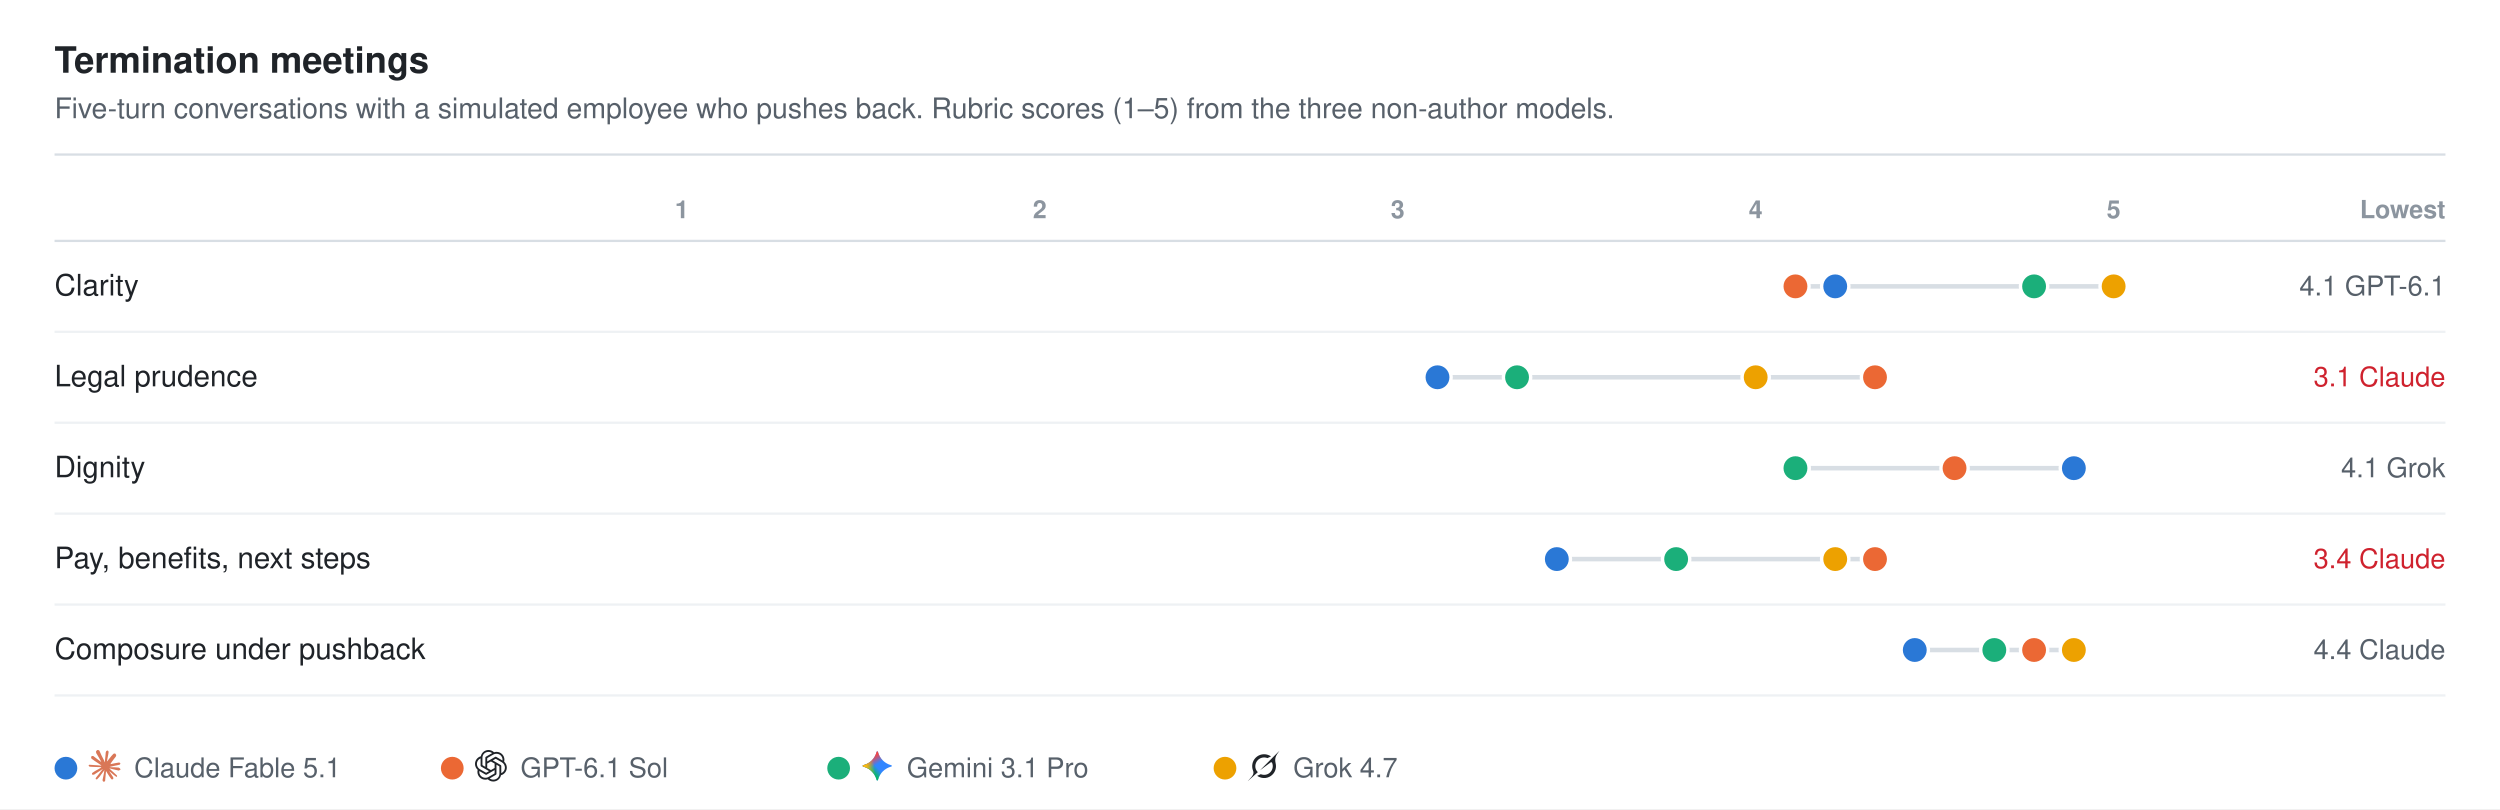
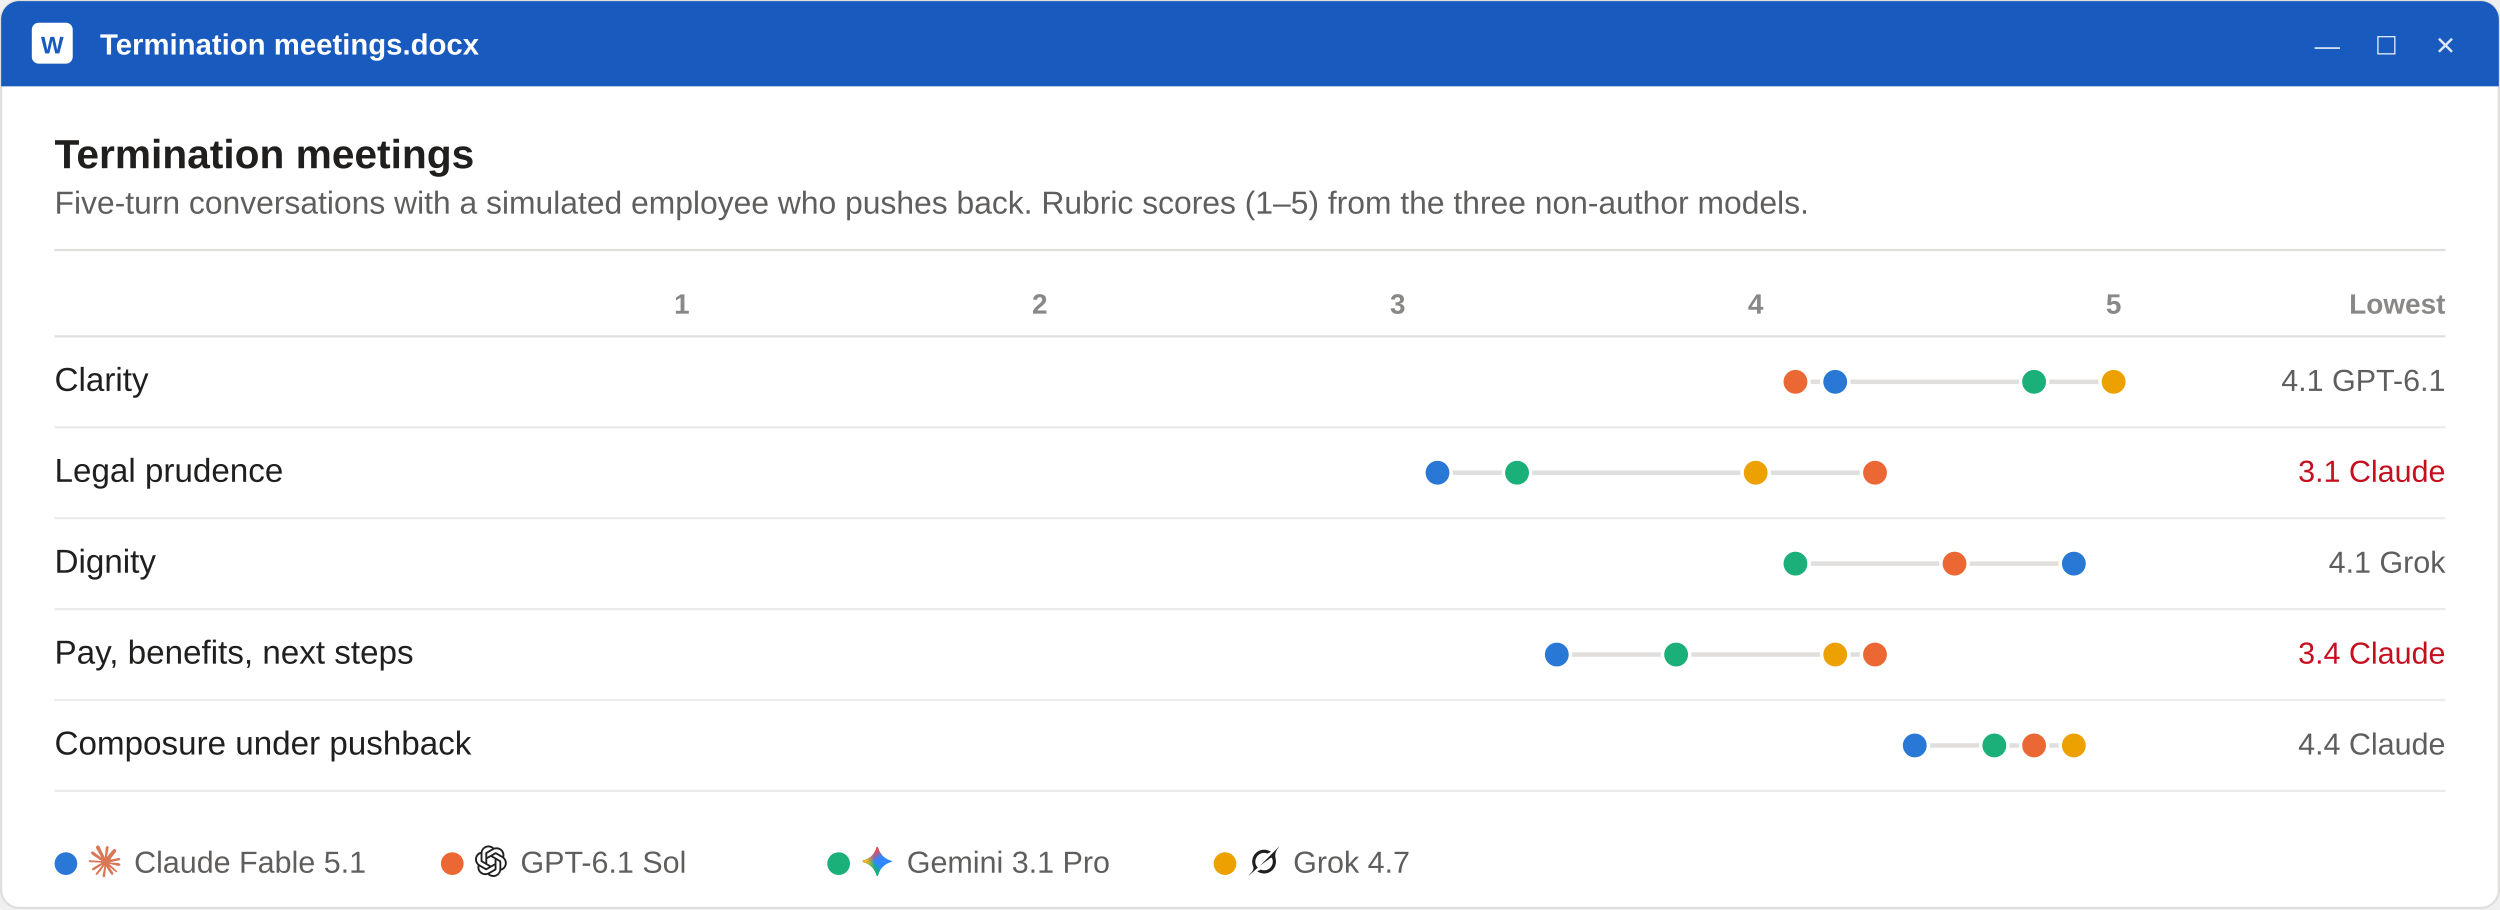
- <svg xmlns="http://www.w3.org/2000/svg" xmlns:xlink="http://www.w3.org/1999/xlink" width="1100" height="356" viewBox="0 0 1100 356" role="img" aria-label="Termination meetings">
+ <svg xmlns="http://www.w3.org/2000/svg" xmlns:xlink="http://www.w3.org/1999/xlink" width="1100" height="400" viewBox="0 0 1100 400" role="img" aria-label="Termination meetings">
  <defs>
    <symbol id="logo-claude" viewBox="0 0 24 24">
      <path d="M4.709 15.955l4.72-2.647.08-.23-.08-.128H9.2l-.79-.048-2.698-.073-2.339-.097-2.266-.122-.571-.121L0 11.784l.055-.352.48-.321.686.06 1.52.103 2.278.158 1.652.097 2.449.255h.389l.055-.157-.134-.098-.103-.097-2.358-1.596-2.552-1.688-1.336-.972-.724-.491-.364-.462-.158-1.008.656-.722.881.06.225.061.893.686 1.908 1.476 2.491 1.833.365.304.145-.103.019-.073-.164-.274-1.355-2.446-1.446-2.49-.644-1.032-.17-.619a2.97 2.97 0 01-.104-.729L6.283.134 6.696 0l.996.134.42.364.62 1.414 1.002 2.229 1.555 3.03.456.898.243.832.091.255h.158V9.01l.128-1.706.237-2.095.23-2.695.08-.76.376-.91.747-.492.584.28.48.685-.067.444-.286 1.851-.559 2.903-.364 1.942h.212l.243-.242.985-1.306 1.652-2.064.73-.82.85-.904.547-.431h1.033l.76 1.129-.34 1.166-1.064 1.347-.881 1.142-1.264 1.7-.79 1.36.073.11.188-.02 2.856-.606 1.543-.28 1.841-.315.833.388.091.395-.328.807-1.969.486-2.309.462-3.439.813-.042.03.049.061 1.549.146.662.036h1.622l3.02.225.79.522.474.638-.079.485-1.215.62-1.64-.389-3.829-.91-1.312-.329h-.182v.11l1.093 1.068 2.006 1.81 2.509 2.33.127.578-.322.455-.34-.049-2.205-1.657-.851-.747-1.926-1.62h-.128v.17l.444.649 2.345 3.521.122 1.08-.17.353-.608.213-.668-.122-1.374-1.925-1.415-2.167-1.143-1.943-.14.08-.674 7.254-.316.37-.729.28-.607-.461-.322-.747.322-1.476.389-1.924.315-1.53.286-1.9.17-.632-.012-.042-.14.018-1.434 1.967-2.18 2.945-1.726 1.845-.414.164-.717-.37.067-.662.401-.589 2.388-3.036 1.44-1.882.93-1.086-.006-.158h-.055L4.132 18.56l-1.13.146-.487-.456.061-.746.231-.243 1.908-1.312-.006.006z" fill="#D97757" fill-rule="nonzero" />
    </symbol>
    <symbol id="logo-gpt" viewBox="0 0 24 24">
-       <g fill="#1f2328" fill-rule="evenodd">
+       <g fill="#201f1e" fill-rule="evenodd">
        <path d="M9.205 8.658v-2.26c0-.19.072-.333.238-.428l4.543-2.616c.619-.357 1.356-.523 2.117-.523 2.854 0 4.662 2.212 4.662 4.566 0 .167 0 .357-.024.547l-4.71-2.759a.797.797 0 00-.856 0l-5.97 3.473zm10.609 8.8V12.06c0-.333-.143-.57-.429-.737l-5.97-3.473 1.95-1.118a.433.433 0 01.476 0l4.543 2.617c1.309.76 2.189 2.378 2.189 3.948 0 1.808-1.07 3.473-2.76 4.163zM7.802 12.703l-1.95-1.142c-.167-.095-.239-.238-.239-.428V5.899c0-2.545 1.95-4.472 4.591-4.472 1 0 1.927.333 2.712.928L8.23 5.067c-.285.166-.428.404-.428.737v6.898zM12 15.128l-2.795-1.57v-3.33L12 8.658l2.795 1.57v3.33L12 15.128zm1.796 7.23c-1 0-1.927-.332-2.712-.927l4.686-2.712c.285-.166.428-.404.428-.737v-6.898l1.974 1.142c.167.095.238.238.238.428v5.233c0 2.545-1.974 4.472-4.614 4.472zm-5.637-5.303l-4.544-2.617c-1.308-.761-2.188-2.378-2.188-3.948A4.482 4.482 0 014.21 6.327v5.423c0 .333.143.571.428.738l5.947 3.449-1.95 1.118a.432.432 0 01-.476 0zm-.262 3.9c-2.688 0-4.662-2.021-4.662-4.519 0-.19.024-.38.047-.57l4.686 2.71c.286.167.571.167.856 0l5.97-3.448v2.26c0 .19-.07.333-.237.428l-4.543 2.616c-.619.357-1.356.523-2.117.523zm5.899 2.83a5.947 5.947 0 005.827-4.756C22.287 18.339 24 15.84 24 13.296c0-1.665-.713-3.282-1.998-4.448.119-.5.19-.999.19-1.498 0-3.401-2.759-5.947-5.946-5.947-.642 0-1.26.095-1.88.31A5.962 5.962 0 0010.205 0a5.947 5.947 0 00-5.827 4.757C1.713 5.447 0 7.945 0 10.49c0 1.666.713 3.283 1.998 4.448-.119.5-.19 1-.19 1.499 0 3.401 2.759 5.946 5.946 5.946.642 0 1.26-.095 1.88-.309a5.96 5.96 0 004.162 1.713z" />
      </g>
    </symbol>
    <symbol id="logo-gemini" viewBox="0 0 24 24">
      <path d="M20.616 10.835a14.147 14.147 0 01-4.45-3.001 14.111 14.111 0 01-3.678-6.452.503.503 0 00-.975 0 14.134 14.134 0 01-3.679 6.452 14.155 14.155 0 01-4.45 3.001c-.65.28-1.318.505-2.002.678a.502.502 0 000 .975c.684.172 1.35.397 2.002.677a14.147 14.147 0 014.45 3.001 14.112 14.112 0 013.679 6.453.502.502 0 00.975 0c.172-.685.397-1.351.677-2.003a14.145 14.145 0 013.001-4.45 14.113 14.113 0 016.453-3.678.503.503 0 000-.975 13.245 13.245 0 01-2.003-.678z" fill="#3186FF" />
      <path d="M20.616 10.835a14.147 14.147 0 01-4.45-3.001 14.111 14.111 0 01-3.678-6.452.503.503 0 00-.975 0 14.134 14.134 0 01-3.679 6.452 14.155 14.155 0 01-4.45 3.001c-.65.28-1.318.505-2.002.678a.502.502 0 000 .975c.684.172 1.35.397 2.002.677a14.147 14.147 0 014.45 3.001 14.112 14.112 0 013.679 6.453.502.502 0 00.975 0c.172-.685.397-1.351.677-2.003a14.145 14.145 0 013.001-4.45 14.113 14.113 0 016.453-3.678.503.503 0 000-.975 13.245 13.245 0 01-2.003-.678z" fill="url(#lobe-icons-gemini-0-_R_0_)" />
      <path d="M20.616 10.835a14.147 14.147 0 01-4.45-3.001 14.111 14.111 0 01-3.678-6.452.503.503 0 00-.975 0 14.134 14.134 0 01-3.679 6.452 14.155 14.155 0 01-4.45 3.001c-.65.28-1.318.505-2.002.678a.502.502 0 000 .975c.684.172 1.35.397 2.002.677a14.147 14.147 0 014.45 3.001 14.112 14.112 0 013.679 6.453.502.502 0 00.975 0c.172-.685.397-1.351.677-2.003a14.145 14.145 0 013.001-4.45 14.113 14.113 0 016.453-3.678.503.503 0 000-.975 13.245 13.245 0 01-2.003-.678z" fill="url(#lobe-icons-gemini-1-_R_0_)" />
      <path d="M20.616 10.835a14.147 14.147 0 01-4.45-3.001 14.111 14.111 0 01-3.678-6.452.503.503 0 00-.975 0 14.134 14.134 0 01-3.679 6.452 14.155 14.155 0 01-4.45 3.001c-.65.28-1.318.505-2.002.678a.502.502 0 000 .975c.684.172 1.35.397 2.002.677a14.147 14.147 0 014.45 3.001 14.112 14.112 0 013.679 6.453.502.502 0 00.975 0c.172-.685.397-1.351.677-2.003a14.145 14.145 0 013.001-4.45 14.113 14.113 0 016.453-3.678.503.503 0 000-.975 13.245 13.245 0 01-2.003-.678z" fill="url(#lobe-icons-gemini-2-_R_0_)" />
      <defs>
        <linearGradient gradientUnits="userSpaceOnUse" id="lobe-icons-gemini-0-_R_0_" x1="7" x2="11" y1="15.5" y2="12">
          <stop stop-color="#08B962" />
          <stop offset="1" stop-color="#08B962" stop-opacity="0" />
        </linearGradient>
        <linearGradient gradientUnits="userSpaceOnUse" id="lobe-icons-gemini-1-_R_0_" x1="8" x2="11.5" y1="5.5" y2="11">
          <stop stop-color="#F94543" />
          <stop offset="1" stop-color="#F94543" stop-opacity="0" />
        </linearGradient>
        <linearGradient gradientUnits="userSpaceOnUse" id="lobe-icons-gemini-2-_R_0_" x1="3.5" x2="17.5" y1="13.5" y2="12">
          <stop stop-color="#FABC12" />
          <stop offset=".46" stop-color="#FABC12" stop-opacity="0" />
        </linearGradient>
      </defs>
    </symbol>
    <symbol id="logo-grok" viewBox="0 0 24 24">
-       <g fill="#1f2328" fill-rule="evenodd">
+       <g fill="#201f1e" fill-rule="evenodd">
        <path d="M9.27 15.29l7.978-5.897c.391-.29.95-.177 1.137.272.98 2.369.542 5.215-1.41 7.169-1.951 1.954-4.667 2.382-7.149 1.406l-2.711 1.257c3.889 2.661 8.611 2.003 11.562-.953 2.341-2.344 3.066-5.539 2.388-8.42l.006.007c-.983-4.232.242-5.924 2.75-9.383.06-.082.12-.164.179-.248l-3.301 3.305v-.01L9.267 15.292M7.623 16.723c-2.792-2.67-2.31-6.801.071-9.184 1.761-1.763 4.647-2.483 7.166-1.425l2.705-1.25a7.808 7.808 0 00-1.829-1A8.975 8.975 0 005.984 5.83c-2.533 2.536-3.33 6.436-1.962 9.764 1.022 2.487-.653 4.246-2.34 6.022-.599.63-1.199 1.259-1.682 1.925l7.62-6.815" />
      </g>
    </symbol>
  </defs>
-   <rect width="1100" height="356" fill="#ffffff" />
-   <text x="24.0" y="32.0" font-family="-apple-system,BlinkMacSystemFont,'Segoe UI','Helvetica Neue',Helvetica,Arial,sans-serif" font-size="16" font-weight="600" fill="#1f2328" text-anchor="start">Termination meetings</text>
-   <text x="24.0" y="52.0" font-family="-apple-system,BlinkMacSystemFont,'Segoe UI','Helvetica Neue',Helvetica,Arial,sans-serif" font-size="12.5" font-weight="400" fill="#57606a" text-anchor="start">Five-turn conversations with a simulated employee who pushes back. Rubric scores (1–5) from the three non-author models.</text>
-   <line x1="24.0" x2="1076.0" y1="68.0" y2="68.0" stroke="#d8dee4" stroke-width="1" />
-   <text x="300.0" y="96.0" font-family="-apple-system,BlinkMacSystemFont,'Segoe UI','Helvetica Neue',Helvetica,Arial,sans-serif" font-size="11" font-weight="600" fill="#8c959f" text-anchor="middle">1</text>
-   <text x="457.5" y="96.0" font-family="-apple-system,BlinkMacSystemFont,'Segoe UI','Helvetica Neue',Helvetica,Arial,sans-serif" font-size="11" font-weight="600" fill="#8c959f" text-anchor="middle">2</text>
-   <text x="615.0" y="96.0" font-family="-apple-system,BlinkMacSystemFont,'Segoe UI','Helvetica Neue',Helvetica,Arial,sans-serif" font-size="11" font-weight="600" fill="#8c959f" text-anchor="middle">3</text>
-   <text x="772.5" y="96.0" font-family="-apple-system,BlinkMacSystemFont,'Segoe UI','Helvetica Neue',Helvetica,Arial,sans-serif" font-size="11" font-weight="600" fill="#8c959f" text-anchor="middle">4</text>
-   <text x="930.0" y="96.0" font-family="-apple-system,BlinkMacSystemFont,'Segoe UI','Helvetica Neue',Helvetica,Arial,sans-serif" font-size="11" font-weight="600" fill="#8c959f" text-anchor="middle">5</text>
-   <text x="1076.0" y="96.0" font-family="-apple-system,BlinkMacSystemFont,'Segoe UI','Helvetica Neue',Helvetica,Arial,sans-serif" font-size="11" font-weight="600" fill="#8c959f" text-anchor="end">Lowest</text>
-   <line x1="24.0" x2="1076.0" y1="106.0" y2="106.0" stroke="#d8dee4" stroke-width="1" />
-   <text x="24.0" y="130.0" font-family="-apple-system,BlinkMacSystemFont,'Segoe UI','Helvetica Neue',Helvetica,Arial,sans-serif" font-size="13" font-weight="400" fill="#1f2328" text-anchor="start">Clarity</text>
-   <line x1="790.0" x2="930.0" y1="126.0" y2="126.0" stroke="#d8dee4" stroke-width="2" />
-   <circle cx="790.0" cy="126.0" r="6" fill="#eb6834" stroke="#ffffff" stroke-width="1.5" />
-   <circle cx="807.5" cy="126.0" r="6" fill="#2a78d6" stroke="#ffffff" stroke-width="1.5" />
-   <circle cx="895.0" cy="126.0" r="6" fill="#1baf7a" stroke="#ffffff" stroke-width="1.5" />
-   <circle cx="930.0" cy="126.0" r="6" fill="#eda100" stroke="#ffffff" stroke-width="1.5" />
-   <text x="1076.0" y="130.0" font-family="-apple-system,BlinkMacSystemFont,'Segoe UI','Helvetica Neue',Helvetica,Arial,sans-serif" font-size="12" font-weight="400" fill="#57606a" text-anchor="end">4.1  GPT-6.1</text>
-   <line x1="24.0" x2="1076.0" y1="146.0" y2="146.0" stroke="#eef1f4" stroke-width="1" />
-   <text x="24.0" y="170.0" font-family="-apple-system,BlinkMacSystemFont,'Segoe UI','Helvetica Neue',Helvetica,Arial,sans-serif" font-size="13" font-weight="400" fill="#1f2328" text-anchor="start">Legal prudence</text>
-   <line x1="632.5" x2="825.0" y1="166.0" y2="166.0" stroke="#d8dee4" stroke-width="2" />
-   <circle cx="632.5" cy="166.0" r="6" fill="#2a78d6" stroke="#ffffff" stroke-width="1.5" />
-   <circle cx="667.5" cy="166.0" r="6" fill="#1baf7a" stroke="#ffffff" stroke-width="1.5" />
-   <circle cx="772.5" cy="166.0" r="6" fill="#eda100" stroke="#ffffff" stroke-width="1.5" />
-   <circle cx="825.0" cy="166.0" r="6" fill="#eb6834" stroke="#ffffff" stroke-width="1.5" />
-   <text x="1076.0" y="170.0" font-family="-apple-system,BlinkMacSystemFont,'Segoe UI','Helvetica Neue',Helvetica,Arial,sans-serif" font-size="12" font-weight="400" fill="#cf222e" text-anchor="end">3.1  Claude</text>
-   <line x1="24.0" x2="1076.0" y1="186.0" y2="186.0" stroke="#eef1f4" stroke-width="1" />
-   <text x="24.0" y="210.0" font-family="-apple-system,BlinkMacSystemFont,'Segoe UI','Helvetica Neue',Helvetica,Arial,sans-serif" font-size="13" font-weight="400" fill="#1f2328" text-anchor="start">Dignity</text>
-   <line x1="790.0" x2="912.5" y1="206.0" y2="206.0" stroke="#d8dee4" stroke-width="2" />
-   <circle cx="790.0" cy="206.0" r="6" fill="#eda100" stroke="#ffffff" stroke-width="1.5" />
-   <circle cx="790.0" cy="206.0" r="6" fill="#1baf7a" stroke="#ffffff" stroke-width="1.5" />
-   <circle cx="860.0" cy="206.0" r="6" fill="#eb6834" stroke="#ffffff" stroke-width="1.5" />
-   <circle cx="912.5" cy="206.0" r="6" fill="#2a78d6" stroke="#ffffff" stroke-width="1.5" />
-   <text x="1076.0" y="210.0" font-family="-apple-system,BlinkMacSystemFont,'Segoe UI','Helvetica Neue',Helvetica,Arial,sans-serif" font-size="12" font-weight="400" fill="#57606a" text-anchor="end">4.1  Grok</text>
-   <line x1="24.0" x2="1076.0" y1="226.0" y2="226.0" stroke="#eef1f4" stroke-width="1" />
-   <text x="24.0" y="250.0" font-family="-apple-system,BlinkMacSystemFont,'Segoe UI','Helvetica Neue',Helvetica,Arial,sans-serif" font-size="13" font-weight="400" fill="#1f2328" text-anchor="start">Pay, benefits, next steps</text>
-   <line x1="685.0" x2="825.0" y1="246.0" y2="246.0" stroke="#d8dee4" stroke-width="2" />
-   <circle cx="685.0" cy="246.0" r="6" fill="#2a78d6" stroke="#ffffff" stroke-width="1.5" />
-   <circle cx="737.5" cy="246.0" r="6" fill="#1baf7a" stroke="#ffffff" stroke-width="1.5" />
-   <circle cx="807.5" cy="246.0" r="6" fill="#eda100" stroke="#ffffff" stroke-width="1.5" />
-   <circle cx="825.0" cy="246.0" r="6" fill="#eb6834" stroke="#ffffff" stroke-width="1.5" />
-   <text x="1076.0" y="250.0" font-family="-apple-system,BlinkMacSystemFont,'Segoe UI','Helvetica Neue',Helvetica,Arial,sans-serif" font-size="12" font-weight="400" fill="#cf222e" text-anchor="end">3.4  Claude</text>
-   <line x1="24.0" x2="1076.0" y1="266.0" y2="266.0" stroke="#eef1f4" stroke-width="1" />
-   <text x="24.0" y="290.0" font-family="-apple-system,BlinkMacSystemFont,'Segoe UI','Helvetica Neue',Helvetica,Arial,sans-serif" font-size="13" font-weight="400" fill="#1f2328" text-anchor="start">Composure under pushback</text>
-   <line x1="842.5" x2="912.5" y1="286.0" y2="286.0" stroke="#d8dee4" stroke-width="2" />
-   <circle cx="842.5" cy="286.0" r="6" fill="#2a78d6" stroke="#ffffff" stroke-width="1.5" />
-   <circle cx="877.5" cy="286.0" r="6" fill="#1baf7a" stroke="#ffffff" stroke-width="1.5" />
-   <circle cx="895.0" cy="286.0" r="6" fill="#eb6834" stroke="#ffffff" stroke-width="1.5" />
-   <circle cx="912.5" cy="286.0" r="6" fill="#eda100" stroke="#ffffff" stroke-width="1.5" />
-   <text x="1076.0" y="290.0" font-family="-apple-system,BlinkMacSystemFont,'Segoe UI','Helvetica Neue',Helvetica,Arial,sans-serif" font-size="12" font-weight="400" fill="#57606a" text-anchor="end">4.4  Claude</text>
-   <line x1="24.0" x2="1076.0" y1="306.0" y2="306.0" stroke="#eef1f4" stroke-width="1" />
-   <circle cx="29.0" cy="338.0" r="5" fill="#2a78d6" />
-   <use href="#logo-claude" xlink:href="#logo-claude" x="39.0" y="330.0" width="14" height="14" />
-   <text x="59.0" y="342.0" font-family="-apple-system,BlinkMacSystemFont,'Segoe UI','Helvetica Neue',Helvetica,Arial,sans-serif" font-size="12" font-weight="400" fill="#57606a" text-anchor="start">Claude Fable 5.1</text>
-   <circle cx="199.0" cy="338.0" r="5" fill="#eb6834" />
-   <use href="#logo-gpt" xlink:href="#logo-gpt" x="209.0" y="330.0" width="14" height="14" />
-   <text x="229.0" y="342.0" font-family="-apple-system,BlinkMacSystemFont,'Segoe UI','Helvetica Neue',Helvetica,Arial,sans-serif" font-size="12" font-weight="400" fill="#57606a" text-anchor="start">GPT-6.1 Sol</text>
-   <circle cx="369.0" cy="338.0" r="5" fill="#1baf7a" />
-   <use href="#logo-gemini" xlink:href="#logo-gemini" x="379.0" y="330.0" width="14" height="14" />
-   <text x="399.0" y="342.0" font-family="-apple-system,BlinkMacSystemFont,'Segoe UI','Helvetica Neue',Helvetica,Arial,sans-serif" font-size="12" font-weight="400" fill="#57606a" text-anchor="start">Gemini 3.1 Pro</text>
-   <circle cx="539.0" cy="338.0" r="5" fill="#eda100" />
-   <use href="#logo-grok" xlink:href="#logo-grok" x="549.0" y="330.0" width="14" height="14" />
-   <text x="569.0" y="342.0" font-family="-apple-system,BlinkMacSystemFont,'Segoe UI','Helvetica Neue',Helvetica,Arial,sans-serif" font-size="12" font-weight="400" fill="#57606a" text-anchor="start">Grok 4.7</text>
+   <rect x="0.5" y="0.5" width="1099" height="399" rx="8" fill="#ffffff" stroke="#e1dfdd" />
+   <path d="M8.5 0.5 H1091.5 A8 8 0 0 1 1099.5 8.5 V38 H0.5 V8.5 A8 8 0 0 1 8.5 0.5 Z" fill="#185abd" />
+   <rect x="14" y="10" width="18" height="18" rx="3" fill="#ffffff" />
+   <text x="23.0" y="23.5" font-family="'Segoe UI',Aptos,-apple-system,BlinkMacSystemFont,'Helvetica Neue',Arial,sans-serif" font-size="10.6" font-weight="800" fill="#185abd" text-anchor="middle">W</text>
+   <text x="44.0" y="24.0" font-family="'Segoe UI',Aptos,-apple-system,BlinkMacSystemFont,'Helvetica Neue',Arial,sans-serif" font-size="12.9" font-weight="600" fill="#ffffff" text-anchor="start">Termination meetings.docx</text>
+   <text x="1024.0" y="24.0" font-family="'Segoe UI',Aptos,-apple-system,BlinkMacSystemFont,'Helvetica Neue',Arial,sans-serif" font-size="11.2" font-weight="400" fill="#ffffff" text-anchor="middle" opacity="0.85">—</text>
+   <text x="1050.0" y="24.0" font-family="'Segoe UI',Aptos,-apple-system,BlinkMacSystemFont,'Helvetica Neue',Arial,sans-serif" font-size="11.2" font-weight="400" fill="#ffffff" text-anchor="middle" opacity="0.85">☐</text>
+   <text x="1076.0" y="24.0" font-family="'Segoe UI',Aptos,-apple-system,BlinkMacSystemFont,'Helvetica Neue',Arial,sans-serif" font-size="11.2" font-weight="400" fill="#ffffff" text-anchor="middle" opacity="0.85">✕</text>
+   <g transform="translate(0,42)">
+     <text x="24.0" y="32.0" font-family="'Segoe UI',Aptos,-apple-system,BlinkMacSystemFont,'Helvetica Neue',Arial,sans-serif" font-size="17.9" font-weight="600" fill="#201f1e" text-anchor="start">Termination meetings</text>
+     <text x="24.0" y="52.0" font-family="'Segoe UI',Aptos,-apple-system,BlinkMacSystemFont,'Helvetica Neue',Arial,sans-serif" font-size="14.0" font-weight="400" fill="#605e5c" text-anchor="start">Five-turn conversations with a simulated employee who pushes back. Rubric scores (1–5) from the three non-author models.</text>
+     <line x1="24.0" x2="1076.0" y1="68.0" y2="68.0" stroke="#e1dfdd" stroke-width="1" />
+     <text x="300.0" y="96.0" font-family="'Segoe UI',Aptos,-apple-system,BlinkMacSystemFont,'Helvetica Neue',Arial,sans-serif" font-size="12.3" font-weight="600" fill="#8a8886" text-anchor="middle">1</text>
+     <text x="457.5" y="96.0" font-family="'Segoe UI',Aptos,-apple-system,BlinkMacSystemFont,'Helvetica Neue',Arial,sans-serif" font-size="12.3" font-weight="600" fill="#8a8886" text-anchor="middle">2</text>
+     <text x="615.0" y="96.0" font-family="'Segoe UI',Aptos,-apple-system,BlinkMacSystemFont,'Helvetica Neue',Arial,sans-serif" font-size="12.3" font-weight="600" fill="#8a8886" text-anchor="middle">3</text>
+     <text x="772.5" y="96.0" font-family="'Segoe UI',Aptos,-apple-system,BlinkMacSystemFont,'Helvetica Neue',Arial,sans-serif" font-size="12.3" font-weight="600" fill="#8a8886" text-anchor="middle">4</text>
+     <text x="930.0" y="96.0" font-family="'Segoe UI',Aptos,-apple-system,BlinkMacSystemFont,'Helvetica Neue',Arial,sans-serif" font-size="12.3" font-weight="600" fill="#8a8886" text-anchor="middle">5</text>
+     <text x="1076.0" y="96.0" font-family="'Segoe UI',Aptos,-apple-system,BlinkMacSystemFont,'Helvetica Neue',Arial,sans-serif" font-size="12.3" font-weight="600" fill="#8a8886" text-anchor="end">Lowest</text>
+     <line x1="24.0" x2="1076.0" y1="106.0" y2="106.0" stroke="#e1dfdd" stroke-width="1" />
+     <text x="24.0" y="130.0" font-family="'Segoe UI',Aptos,-apple-system,BlinkMacSystemFont,'Helvetica Neue',Arial,sans-serif" font-size="14.6" font-weight="400" fill="#201f1e" text-anchor="start">Clarity</text>
+     <line x1="790.0" x2="930.0" y1="126.0" y2="126.0" stroke="#e1dfdd" stroke-width="2" />
+     <circle cx="790.0" cy="126.0" r="6" fill="#eb6834" stroke="#ffffff" stroke-width="1.5" />
+     <circle cx="807.5" cy="126.0" r="6" fill="#2a78d6" stroke="#ffffff" stroke-width="1.5" />
+     <circle cx="895.0" cy="126.0" r="6" fill="#1baf7a" stroke="#ffffff" stroke-width="1.5" />
+     <circle cx="930.0" cy="126.0" r="6" fill="#eda100" stroke="#ffffff" stroke-width="1.5" />
+     <text x="1076.0" y="130.0" font-family="'Segoe UI',Aptos,-apple-system,BlinkMacSystemFont,'Helvetica Neue',Arial,sans-serif" font-size="13.4" font-weight="400" fill="#605e5c" text-anchor="end">4.1  GPT-6.1</text>
+     <line x1="24.0" x2="1076.0" y1="146.0" y2="146.0" stroke="#edebe9" stroke-width="1" />
+     <text x="24.0" y="170.0" font-family="'Segoe UI',Aptos,-apple-system,BlinkMacSystemFont,'Helvetica Neue',Arial,sans-serif" font-size="14.6" font-weight="400" fill="#201f1e" text-anchor="start">Legal prudence</text>
+     <line x1="632.5" x2="825.0" y1="166.0" y2="166.0" stroke="#e1dfdd" stroke-width="2" />
+     <circle cx="632.5" cy="166.0" r="6" fill="#2a78d6" stroke="#ffffff" stroke-width="1.5" />
+     <circle cx="667.5" cy="166.0" r="6" fill="#1baf7a" stroke="#ffffff" stroke-width="1.5" />
+     <circle cx="772.5" cy="166.0" r="6" fill="#eda100" stroke="#ffffff" stroke-width="1.5" />
+     <circle cx="825.0" cy="166.0" r="6" fill="#eb6834" stroke="#ffffff" stroke-width="1.5" />
+     <text x="1076.0" y="170.0" font-family="'Segoe UI',Aptos,-apple-system,BlinkMacSystemFont,'Helvetica Neue',Arial,sans-serif" font-size="13.4" font-weight="400" fill="#c50f1f" text-anchor="end">3.1  Claude</text>
+     <line x1="24.0" x2="1076.0" y1="186.0" y2="186.0" stroke="#edebe9" stroke-width="1" />
+     <text x="24.0" y="210.0" font-family="'Segoe UI',Aptos,-apple-system,BlinkMacSystemFont,'Helvetica Neue',Arial,sans-serif" font-size="14.6" font-weight="400" fill="#201f1e" text-anchor="start">Dignity</text>
+     <line x1="790.0" x2="912.5" y1="206.0" y2="206.0" stroke="#e1dfdd" stroke-width="2" />
+     <circle cx="790.0" cy="206.0" r="6" fill="#eda100" stroke="#ffffff" stroke-width="1.5" />
+     <circle cx="790.0" cy="206.0" r="6" fill="#1baf7a" stroke="#ffffff" stroke-width="1.5" />
+     <circle cx="860.0" cy="206.0" r="6" fill="#eb6834" stroke="#ffffff" stroke-width="1.5" />
+     <circle cx="912.5" cy="206.0" r="6" fill="#2a78d6" stroke="#ffffff" stroke-width="1.5" />
+     <text x="1076.0" y="210.0" font-family="'Segoe UI',Aptos,-apple-system,BlinkMacSystemFont,'Helvetica Neue',Arial,sans-serif" font-size="13.4" font-weight="400" fill="#605e5c" text-anchor="end">4.1  Grok</text>
+     <line x1="24.0" x2="1076.0" y1="226.0" y2="226.0" stroke="#edebe9" stroke-width="1" />
+     <text x="24.0" y="250.0" font-family="'Segoe UI',Aptos,-apple-system,BlinkMacSystemFont,'Helvetica Neue',Arial,sans-serif" font-size="14.6" font-weight="400" fill="#201f1e" text-anchor="start">Pay, benefits, next steps</text>
+     <line x1="685.0" x2="825.0" y1="246.0" y2="246.0" stroke="#e1dfdd" stroke-width="2" />
+     <circle cx="685.0" cy="246.0" r="6" fill="#2a78d6" stroke="#ffffff" stroke-width="1.5" />
+     <circle cx="737.5" cy="246.0" r="6" fill="#1baf7a" stroke="#ffffff" stroke-width="1.5" />
+     <circle cx="807.5" cy="246.0" r="6" fill="#eda100" stroke="#ffffff" stroke-width="1.5" />
+     <circle cx="825.0" cy="246.0" r="6" fill="#eb6834" stroke="#ffffff" stroke-width="1.5" />
+     <text x="1076.0" y="250.0" font-family="'Segoe UI',Aptos,-apple-system,BlinkMacSystemFont,'Helvetica Neue',Arial,sans-serif" font-size="13.4" font-weight="400" fill="#c50f1f" text-anchor="end">3.4  Claude</text>
+     <line x1="24.0" x2="1076.0" y1="266.0" y2="266.0" stroke="#edebe9" stroke-width="1" />
+     <text x="24.0" y="290.0" font-family="'Segoe UI',Aptos,-apple-system,BlinkMacSystemFont,'Helvetica Neue',Arial,sans-serif" font-size="14.6" font-weight="400" fill="#201f1e" text-anchor="start">Composure under pushback</text>
+     <line x1="842.5" x2="912.5" y1="286.0" y2="286.0" stroke="#e1dfdd" stroke-width="2" />
+     <circle cx="842.5" cy="286.0" r="6" fill="#2a78d6" stroke="#ffffff" stroke-width="1.5" />
+     <circle cx="877.5" cy="286.0" r="6" fill="#1baf7a" stroke="#ffffff" stroke-width="1.5" />
+     <circle cx="895.0" cy="286.0" r="6" fill="#eb6834" stroke="#ffffff" stroke-width="1.5" />
+     <circle cx="912.5" cy="286.0" r="6" fill="#eda100" stroke="#ffffff" stroke-width="1.5" />
+     <text x="1076.0" y="290.0" font-family="'Segoe UI',Aptos,-apple-system,BlinkMacSystemFont,'Helvetica Neue',Arial,sans-serif" font-size="13.4" font-weight="400" fill="#605e5c" text-anchor="end">4.4  Claude</text>
+     <line x1="24.0" x2="1076.0" y1="306.0" y2="306.0" stroke="#edebe9" stroke-width="1" />
+     <circle cx="29.0" cy="338.0" r="5" fill="#2a78d6" />
+     <use href="#logo-claude" xlink:href="#logo-claude" x="39.0" y="330.0" width="14" height="14" />
+     <text x="59.0" y="342.0" font-family="'Segoe UI',Aptos,-apple-system,BlinkMacSystemFont,'Helvetica Neue',Arial,sans-serif" font-size="13.4" font-weight="400" fill="#605e5c" text-anchor="start">Claude Fable 5.1</text>
+     <circle cx="199.0" cy="338.0" r="5" fill="#eb6834" />
+     <use href="#logo-gpt" xlink:href="#logo-gpt" x="209.0" y="330.0" width="14" height="14" />
+     <text x="229.0" y="342.0" font-family="'Segoe UI',Aptos,-apple-system,BlinkMacSystemFont,'Helvetica Neue',Arial,sans-serif" font-size="13.4" font-weight="400" fill="#605e5c" text-anchor="start">GPT-6.1 Sol</text>
+     <circle cx="369.0" cy="338.0" r="5" fill="#1baf7a" />
+     <use href="#logo-gemini" xlink:href="#logo-gemini" x="379.0" y="330.0" width="14" height="14" />
+     <text x="399.0" y="342.0" font-family="'Segoe UI',Aptos,-apple-system,BlinkMacSystemFont,'Helvetica Neue',Arial,sans-serif" font-size="13.4" font-weight="400" fill="#605e5c" text-anchor="start">Gemini 3.1 Pro</text>
+     <circle cx="539.0" cy="338.0" r="5" fill="#eda100" />
+     <use href="#logo-grok" xlink:href="#logo-grok" x="549.0" y="330.0" width="14" height="14" />
+     <text x="569.0" y="342.0" font-family="'Segoe UI',Aptos,-apple-system,BlinkMacSystemFont,'Helvetica Neue',Arial,sans-serif" font-size="13.4" font-weight="400" fill="#605e5c" text-anchor="start">Grok 4.7</text>
+   </g>
</svg>
